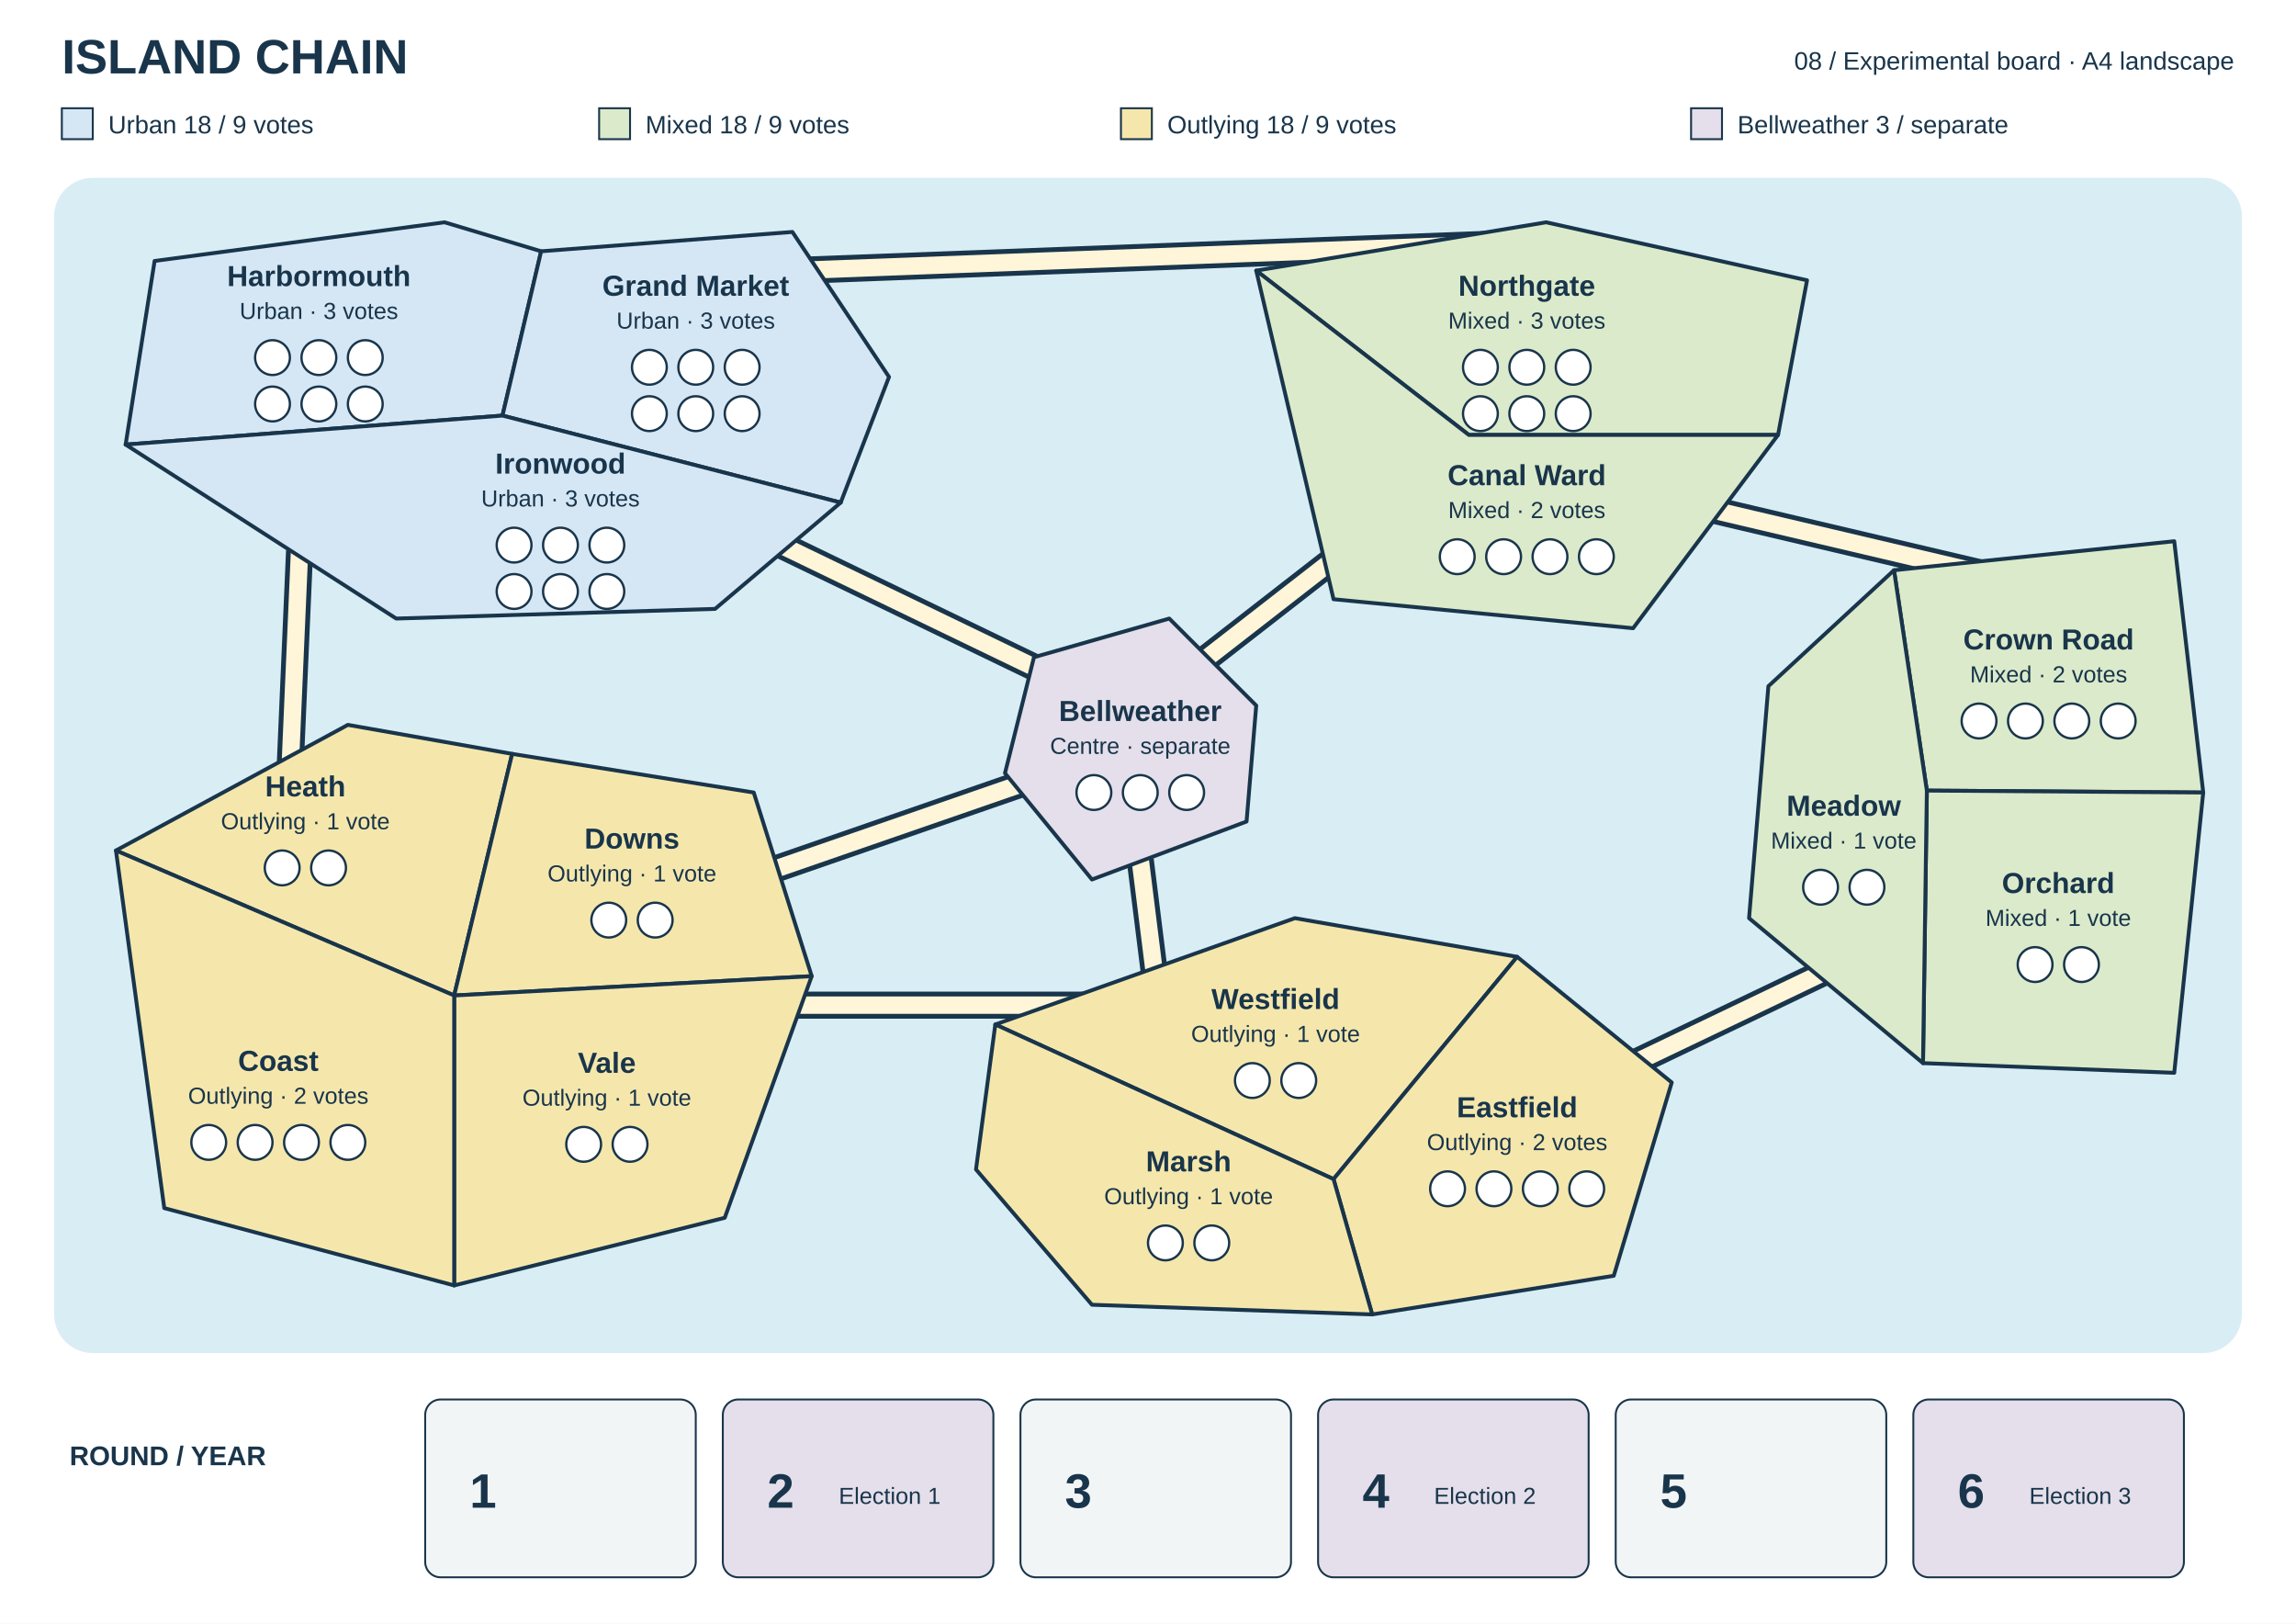
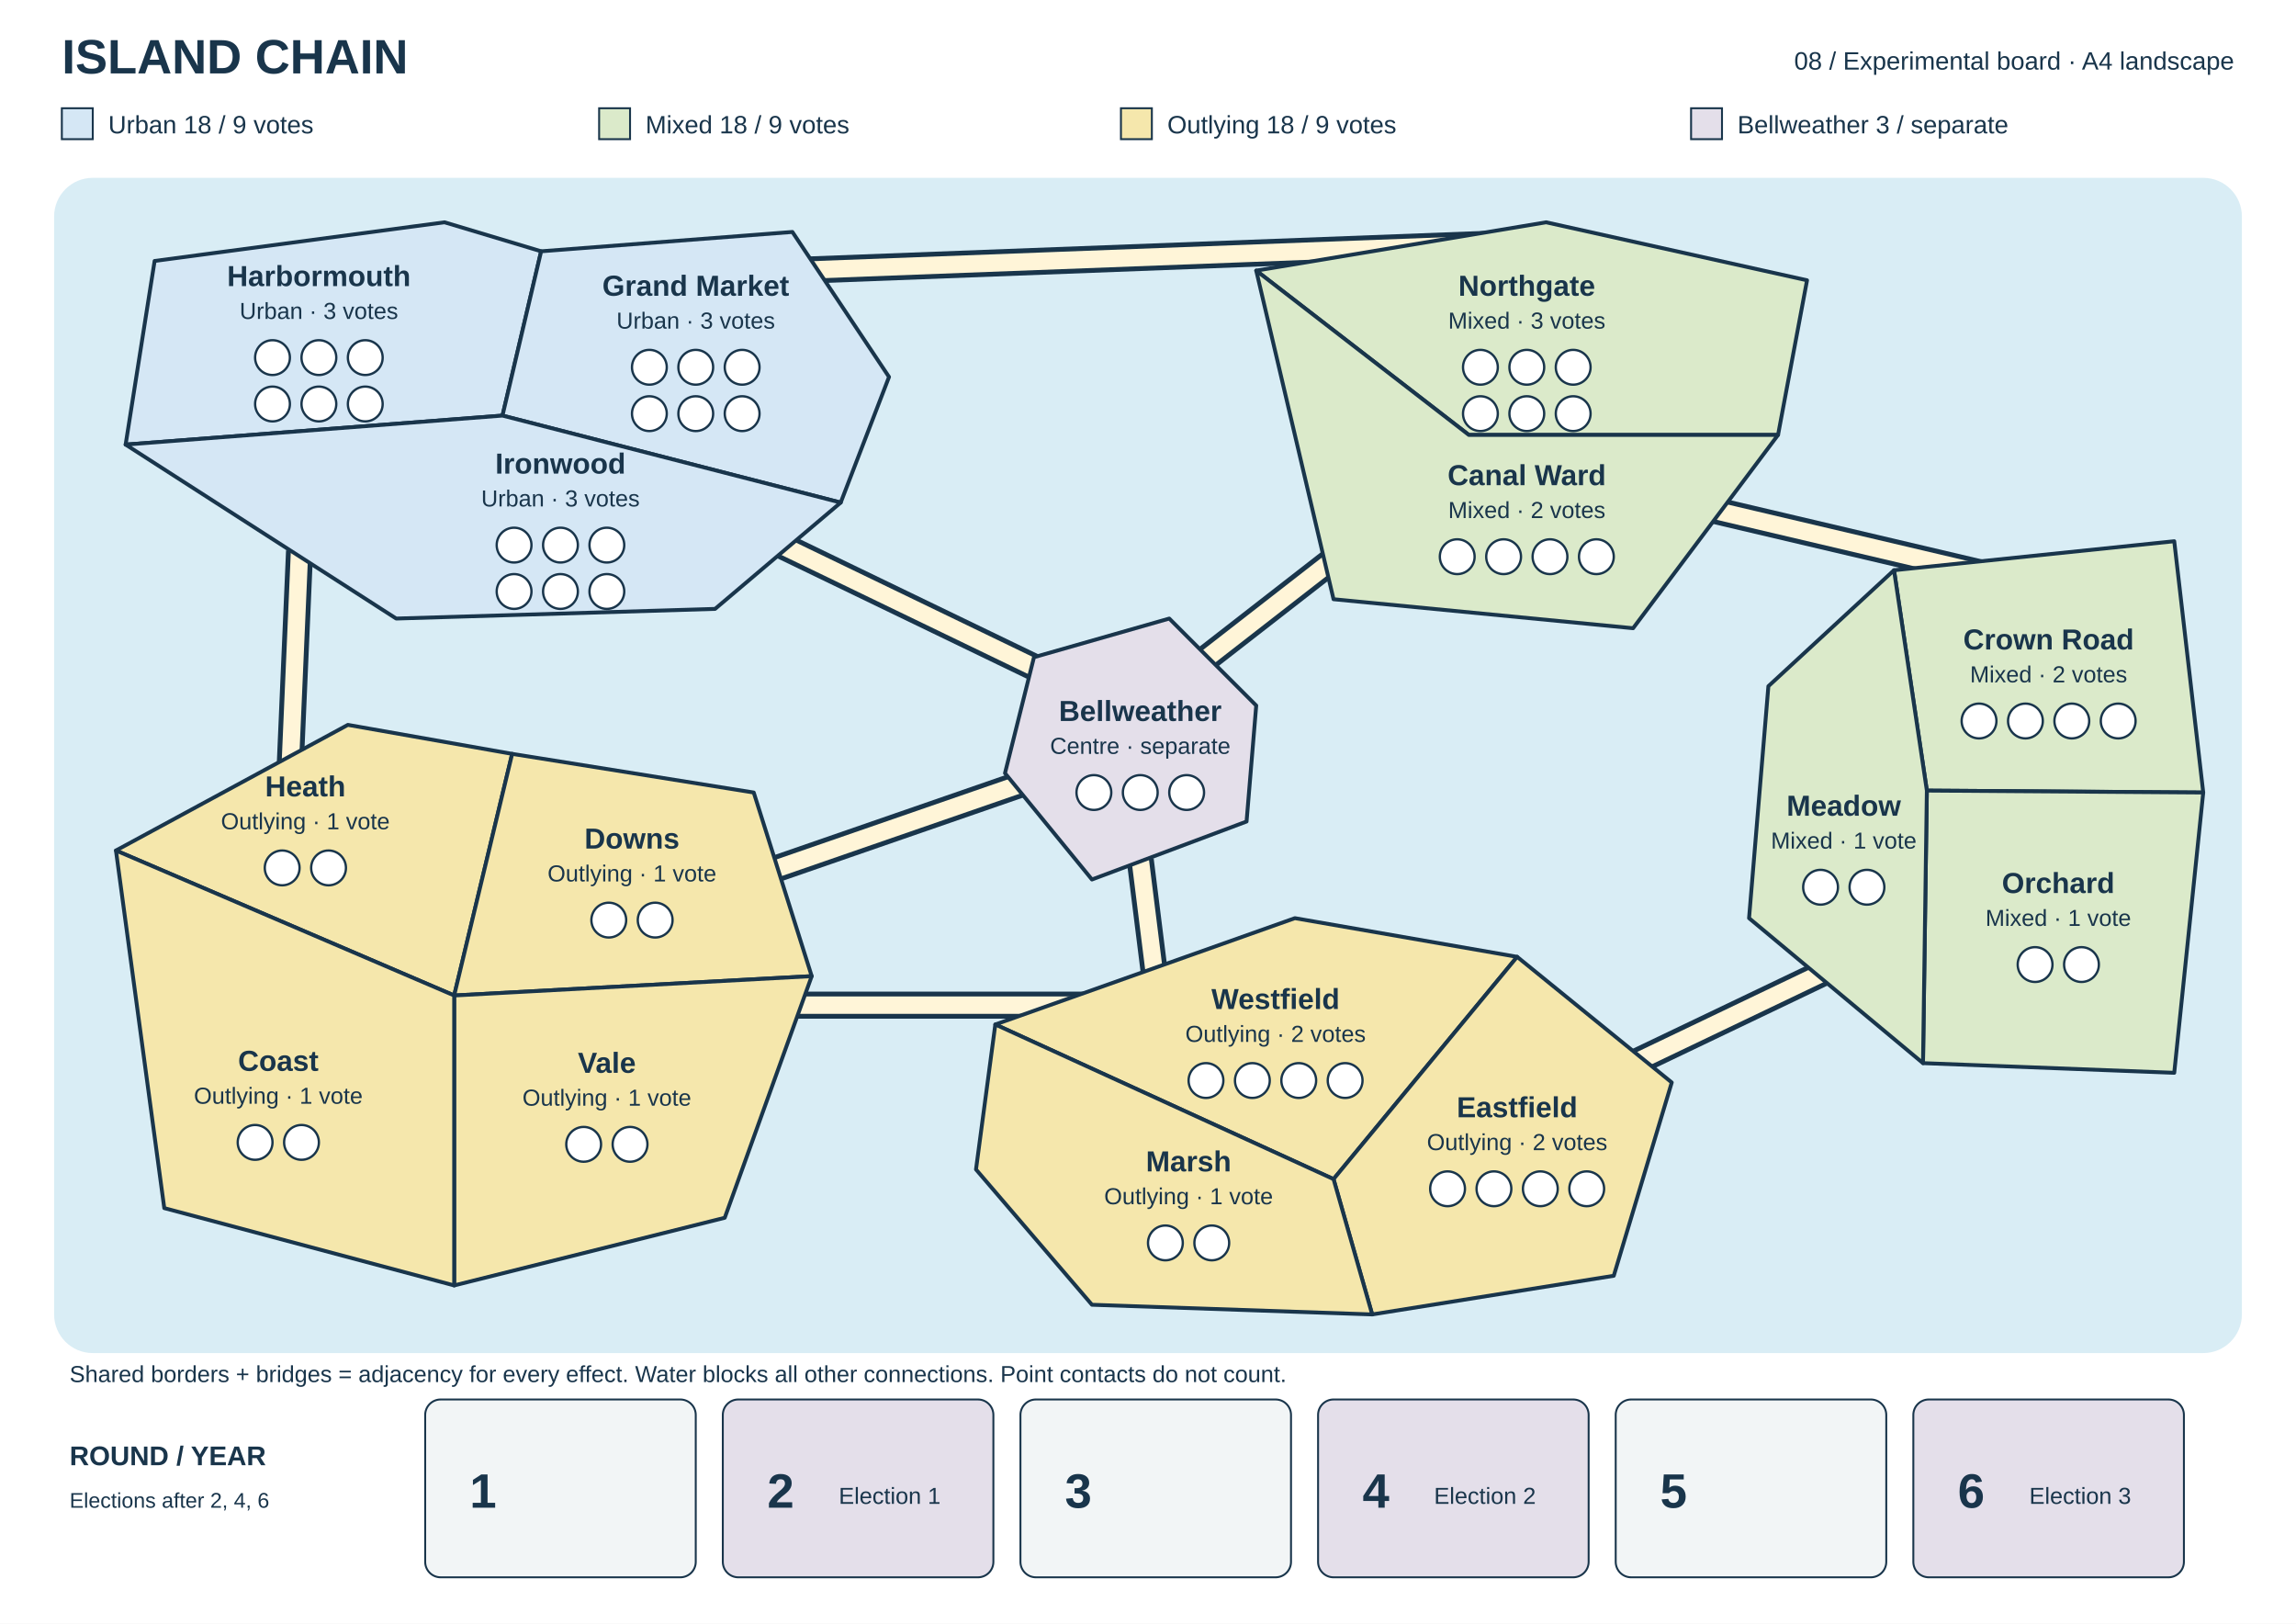
<svg xmlns="http://www.w3.org/2000/svg" width="297mm" height="210mm" viewBox="0 0 1188 840" role="img" aria-labelledby="title desc">
  <style>text{font-family:Arial,sans-serif;fill:#19354b}.name{font-size:15px;font-weight:700}.detail{font-size:12px}</style>
  <rect width="1188" height="840" fill="white" />
  <text x="32" y="38" font-size="25" font-weight="700">ISLAND CHAIN</text>
  <text x="1156" y="36" text-anchor="end" font-size="13">08 / Experimental board · A4 landscape</text>
  <rect x="32" y="56" width="16" height="16" fill="#d5e7f5" stroke="#19354b" />
  <text x="56" y="69" font-size="13">Urban 18 / 9 votes</text>
  <rect x="310" y="56" width="16" height="16" fill="#dbeaca" stroke="#19354b" />
  <text x="334" y="69" font-size="13">Mixed 18 / 9 votes</text>
  <rect x="580" y="56" width="16" height="16" fill="#f5e7ac" stroke="#19354b" />
  <text x="604" y="69" font-size="13">Outlying 18 / 9 votes</text>
  <rect x="875" y="56" width="16" height="16" fill="#e4dfea" stroke="#19354b" />
  <text x="899" y="69" font-size="13">Bellweather 3 / separate</text>
  <rect x="28" y="92" width="1132" height="608" rx="20" fill="#d9edf5" />
  <g data-bridge="B-D">
    <path d="M 410,140 L 780,126" stroke="#19354b" stroke-width="14" />
    <path d="M 410,140 L 780,126" stroke="#fff5d8" stroke-width="9" />
  </g>
  <g data-bridge="E-F">
    <path d="M 870,260 L 1040,300" stroke="#19354b" stroke-width="14" />
    <path d="M 870,260 L 1040,300" stroke="#fff5d8" stroke-width="9" />
  </g>
  <g data-bridge="H-J">
    <path d="M 950,500 L 835,555" stroke="#19354b" stroke-width="14" />
    <path d="M 950,500 L 835,555" stroke="#fff5d8" stroke-width="9" />
  </g>
  <g data-bridge="I-N">
    <path d="M 580,520 L 405,520" stroke="#19354b" stroke-width="14" />
    <path d="M 580,520 L 405,520" stroke="#fff5d8" stroke-width="9" />
  </g>
  <g data-bridge="L-C">
    <path d="M 150,400 L 155,285" stroke="#19354b" stroke-width="14" />
    <path d="M 150,400 L 155,285" stroke="#fff5d8" stroke-width="9" />
  </g>
  <g data-bridge="C-X">
    <path d="M 400,280 L 545,350" stroke="#19354b" stroke-width="14" />
    <path d="M 400,280 L 545,350" stroke="#fff5d8" stroke-width="9" />
  </g>
  <g data-bridge="E-X">
    <path d="M 715,270 L 625,340" stroke="#19354b" stroke-width="14" />
    <path d="M 715,270 L 625,340" stroke="#fff5d8" stroke-width="9" />
  </g>
  <g data-bridge="I-X">
    <path d="M 600,525 L 590,445" stroke="#19354b" stroke-width="14" />
    <path d="M 600,525 L 590,445" stroke="#fff5d8" stroke-width="9" />
  </g>
  <g data-bridge="M-X">
    <path d="M 400,450 L 530,405" stroke="#19354b" stroke-width="14" />
    <path d="M 400,450 L 530,405" stroke="#fff5d8" stroke-width="9" />
  </g>
  <g data-district="A">
    <polygon points="260.0,215.0 65.0,230.0 80.0,135.0 230.0,115.0 280.0,130.0" fill="#d5e7f5" stroke="#19354b" stroke-width="2" stroke-linejoin="round" />
    <text class="name" x="165" y="148" text-anchor="middle">Harbormouth</text>
    <text class="detail" x="165" y="165" text-anchor="middle">Urban · 3 votes</text>
    <circle cx="141.0" cy="185" r="9" fill="white" stroke="#19354b" stroke-width="1.2" />
    <circle cx="165.0" cy="185" r="9" fill="white" stroke="#19354b" stroke-width="1.2" />
    <circle cx="189.0" cy="185" r="9" fill="white" stroke="#19354b" stroke-width="1.2" />
    <circle cx="141.0" cy="209" r="9" fill="white" stroke="#19354b" stroke-width="1.2" />
    <circle cx="165.0" cy="209" r="9" fill="white" stroke="#19354b" stroke-width="1.2" />
    <circle cx="189.0" cy="209" r="9" fill="white" stroke="#19354b" stroke-width="1.2" />
  </g>
  <g data-district="B">
    <polygon points="260.0,215.0 280.0,130.0 410.0,120.0 460.0,195.0 435.0,260.0" fill="#d5e7f5" stroke="#19354b" stroke-width="2" stroke-linejoin="round" />
    <text class="name" x="360" y="153" text-anchor="middle">Grand Market</text>
    <text class="detail" x="360" y="170" text-anchor="middle">Urban · 3 votes</text>
    <circle cx="336.0" cy="190" r="9" fill="white" stroke="#19354b" stroke-width="1.2" />
    <circle cx="360.0" cy="190" r="9" fill="white" stroke="#19354b" stroke-width="1.2" />
    <circle cx="384.0" cy="190" r="9" fill="white" stroke="#19354b" stroke-width="1.2" />
    <circle cx="336.0" cy="214" r="9" fill="white" stroke="#19354b" stroke-width="1.2" />
    <circle cx="360.0" cy="214" r="9" fill="white" stroke="#19354b" stroke-width="1.2" />
    <circle cx="384.0" cy="214" r="9" fill="white" stroke="#19354b" stroke-width="1.2" />
  </g>
  <g data-district="C">
    <polygon points="260.0,215.0 435.0,260.0 370.0,315.0 205.0,320.0 65.0,230.0" fill="#d5e7f5" stroke="#19354b" stroke-width="2" stroke-linejoin="round" />
    <text class="name" x="290" y="245" text-anchor="middle">Ironwood</text>
    <text class="detail" x="290" y="262" text-anchor="middle">Urban · 3 votes</text>
    <circle cx="266.0" cy="282" r="9" fill="white" stroke="#19354b" stroke-width="1.2" />
    <circle cx="290.0" cy="282" r="9" fill="white" stroke="#19354b" stroke-width="1.2" />
    <circle cx="314.0" cy="282" r="9" fill="white" stroke="#19354b" stroke-width="1.2" />
    <circle cx="266.0" cy="306" r="9" fill="white" stroke="#19354b" stroke-width="1.2" />
    <circle cx="290.0" cy="306" r="9" fill="white" stroke="#19354b" stroke-width="1.2" />
    <circle cx="314.0" cy="306" r="9" fill="white" stroke="#19354b" stroke-width="1.2" />
  </g>
  <g data-district="D">
    <polygon points="760.0,225.0 650.0,140.0 800.0,115.0 935.0,145.0 920.0,225.0" fill="#dbeaca" stroke="#19354b" stroke-width="2" stroke-linejoin="round" />
    <text class="name" x="790" y="153" text-anchor="middle">Northgate</text>
    <text class="detail" x="790" y="170" text-anchor="middle">Mixed · 3 votes</text>
    <circle cx="766.0" cy="190" r="9" fill="white" stroke="#19354b" stroke-width="1.2" />
    <circle cx="790.0" cy="190" r="9" fill="white" stroke="#19354b" stroke-width="1.2" />
    <circle cx="814.0" cy="190" r="9" fill="white" stroke="#19354b" stroke-width="1.2" />
    <circle cx="766.0" cy="214" r="9" fill="white" stroke="#19354b" stroke-width="1.2" />
    <circle cx="790.0" cy="214" r="9" fill="white" stroke="#19354b" stroke-width="1.2" />
    <circle cx="814.0" cy="214" r="9" fill="white" stroke="#19354b" stroke-width="1.2" />
  </g>
  <g data-district="E">
    <polygon points="760.0,225.0 920.0,225.0 845.0,325.0 690.0,310.0 650.0,140.0" fill="#dbeaca" stroke="#19354b" stroke-width="2" stroke-linejoin="round" />
    <text class="name" x="790" y="251" text-anchor="middle">Canal Ward</text>
    <text class="detail" x="790" y="268" text-anchor="middle">Mixed · 2 votes</text>
    <circle cx="754.0" cy="288" r="9" fill="white" stroke="#19354b" stroke-width="1.2" />
    <circle cx="778.0" cy="288" r="9" fill="white" stroke="#19354b" stroke-width="1.2" />
    <circle cx="802.0" cy="288" r="9" fill="white" stroke="#19354b" stroke-width="1.2" />
    <circle cx="826.0" cy="288" r="9" fill="white" stroke="#19354b" stroke-width="1.2" />
  </g>
  <g data-district="F">
    <polygon points="997.0,409.0 980.0,295.0 1125.0,280.0 1140.0,410.0" fill="#dbeaca" stroke="#19354b" stroke-width="2" stroke-linejoin="round" />
    <text class="name" x="1060" y="336" text-anchor="middle">Crown Road</text>
    <text class="detail" x="1060" y="353" text-anchor="middle">Mixed · 2 votes</text>
    <circle cx="1024.0" cy="373" r="9" fill="white" stroke="#19354b" stroke-width="1.2" />
    <circle cx="1048.0" cy="373" r="9" fill="white" stroke="#19354b" stroke-width="1.2" />
    <circle cx="1072.0" cy="373" r="9" fill="white" stroke="#19354b" stroke-width="1.2" />
    <circle cx="1096.0" cy="373" r="9" fill="white" stroke="#19354b" stroke-width="1.2" />
  </g>
  <g data-district="G">
    <polygon points="997.0,409.0 1140.0,410.0 1125.0,555.0 995.0,550.0" fill="#dbeaca" stroke="#19354b" stroke-width="2" stroke-linejoin="round" />
    <text class="name" x="1065" y="462" text-anchor="middle">Orchard</text>
    <text class="detail" x="1065" y="479" text-anchor="middle">Mixed · 1 vote</text>
    <circle cx="1053.0" cy="499" r="9" fill="white" stroke="#19354b" stroke-width="1.2" />
    <circle cx="1077.0" cy="499" r="9" fill="white" stroke="#19354b" stroke-width="1.2" />
  </g>
  <g data-district="H">
    <polygon points="997.0,409.0 995.0,550.0 905.0,475.0 915.0,355.0 980.0,295.0" fill="#dbeaca" stroke="#19354b" stroke-width="2" stroke-linejoin="round" />
    <text class="name" x="954" y="422" text-anchor="middle">Meadow</text>
    <text class="detail" x="954" y="439" text-anchor="middle">Mixed · 1 vote</text>
    <circle cx="942.0" cy="459" r="9" fill="white" stroke="#19354b" stroke-width="1.2" />
    <circle cx="966.0" cy="459" r="9" fill="white" stroke="#19354b" stroke-width="1.2" />
  </g>
  <g data-district="I">
    <polygon points="690.0,610.0 515.0,530.0 670.0,475.0 785.0,495.0" fill="#f5e7ac" stroke="#19354b" stroke-width="2" stroke-linejoin="round" />
    <text class="name" x="660" y="522" text-anchor="middle">Westfield</text>
-     <text class="detail" x="660" y="539" text-anchor="middle">Outlying · 1 vote</text>
+     <text class="detail" x="660" y="539" text-anchor="middle">Outlying · 2 votes</text>
+     <circle cx="624.0" cy="559" r="9" fill="white" stroke="#19354b" stroke-width="1.2" />
    <circle cx="648.0" cy="559" r="9" fill="white" stroke="#19354b" stroke-width="1.2" />
    <circle cx="672.0" cy="559" r="9" fill="white" stroke="#19354b" stroke-width="1.2" />
+     <circle cx="696.0" cy="559" r="9" fill="white" stroke="#19354b" stroke-width="1.2" />
  </g>
  <g data-district="J">
    <polygon points="690.0,610.0 785.0,495.0 865.0,560.0 835.0,660.0 710.0,680.0" fill="#f5e7ac" stroke="#19354b" stroke-width="2" stroke-linejoin="round" />
    <text class="name" x="785" y="578" text-anchor="middle">Eastfield</text>
    <text class="detail" x="785" y="595" text-anchor="middle">Outlying · 2 votes</text>
    <circle cx="749.0" cy="615" r="9" fill="white" stroke="#19354b" stroke-width="1.2" />
    <circle cx="773.0" cy="615" r="9" fill="white" stroke="#19354b" stroke-width="1.2" />
    <circle cx="797.0" cy="615" r="9" fill="white" stroke="#19354b" stroke-width="1.2" />
    <circle cx="821.0" cy="615" r="9" fill="white" stroke="#19354b" stroke-width="1.2" />
  </g>
  <g data-district="K">
    <polygon points="690.0,610.0 710.0,680.0 565.0,675.0 505.0,605.0 515.0,530.0" fill="#f5e7ac" stroke="#19354b" stroke-width="2" stroke-linejoin="round" />
    <text class="name" x="615" y="606" text-anchor="middle">Marsh</text>
    <text class="detail" x="615" y="623" text-anchor="middle">Outlying · 1 vote</text>
    <circle cx="603.0" cy="643" r="9" fill="white" stroke="#19354b" stroke-width="1.2" />
    <circle cx="627.0" cy="643" r="9" fill="white" stroke="#19354b" stroke-width="1.2" />
  </g>
  <g data-district="L">
    <polygon points="235.0,515.0 60.0,440.0 180.0,375.0 265.0,390.0" fill="#f5e7ac" stroke="#19354b" stroke-width="2" stroke-linejoin="round" />
    <text class="name" x="158" y="412" text-anchor="middle">Heath</text>
    <text class="detail" x="158" y="429" text-anchor="middle">Outlying · 1 vote</text>
    <circle cx="146.0" cy="449" r="9" fill="white" stroke="#19354b" stroke-width="1.2" />
    <circle cx="170.0" cy="449" r="9" fill="white" stroke="#19354b" stroke-width="1.2" />
  </g>
  <g data-district="M">
    <polygon points="235.0,515.0 265.0,390.0 390.0,410.0 420.0,505.0" fill="#f5e7ac" stroke="#19354b" stroke-width="2" stroke-linejoin="round" />
    <text class="name" x="327" y="439" text-anchor="middle">Downs</text>
    <text class="detail" x="327" y="456" text-anchor="middle">Outlying · 1 vote</text>
    <circle cx="315.0" cy="476" r="9" fill="white" stroke="#19354b" stroke-width="1.2" />
    <circle cx="339.0" cy="476" r="9" fill="white" stroke="#19354b" stroke-width="1.2" />
  </g>
  <g data-district="N">
    <polygon points="235.0,515.0 420.0,505.0 375.0,630.0 235.0,665.0" fill="#f5e7ac" stroke="#19354b" stroke-width="2" stroke-linejoin="round" />
    <text class="name" x="314" y="555" text-anchor="middle">Vale</text>
    <text class="detail" x="314" y="572" text-anchor="middle">Outlying · 1 vote</text>
    <circle cx="302.0" cy="592" r="9" fill="white" stroke="#19354b" stroke-width="1.2" />
    <circle cx="326.0" cy="592" r="9" fill="white" stroke="#19354b" stroke-width="1.2" />
  </g>
  <g data-district="O">
    <polygon points="235.0,515.0 235.0,665.0 85.0,625.0 60.0,440.0" fill="#f5e7ac" stroke="#19354b" stroke-width="2" stroke-linejoin="round" />
    <text class="name" x="144" y="554" text-anchor="middle">Coast</text>
-     <text class="detail" x="144" y="571" text-anchor="middle">Outlying · 2 votes</text>
-     <circle cx="108.0" cy="591" r="9" fill="white" stroke="#19354b" stroke-width="1.2" />
+     <text class="detail" x="144" y="571" text-anchor="middle">Outlying · 1 vote</text>
    <circle cx="132.0" cy="591" r="9" fill="white" stroke="#19354b" stroke-width="1.2" />
    <circle cx="156.0" cy="591" r="9" fill="white" stroke="#19354b" stroke-width="1.2" />
-     <circle cx="180.0" cy="591" r="9" fill="white" stroke="#19354b" stroke-width="1.2" />
  </g>
  <g data-district="X">
    <polygon points="535.0,340.0 605.0,320.0 650.0,365.0 645.0,425.0 565.0,455.0 520.0,400.0" fill="#e4dfea" stroke="#19354b" stroke-width="2" stroke-linejoin="round" />
    <text class="name" x="590" y="373" text-anchor="middle">Bellweather</text>
    <text class="detail" x="590" y="390" text-anchor="middle">Centre · separate</text>
    <circle cx="566.0" cy="410" r="9" fill="white" stroke="#19354b" stroke-width="1.2" />
    <circle cx="590.0" cy="410" r="9" fill="white" stroke="#19354b" stroke-width="1.2" />
    <circle cx="614.0" cy="410" r="9" fill="white" stroke="#19354b" stroke-width="1.2" />
  </g>
+   <text x="36" y="715" font-size="12">Shared borders + bridges = adjacency for every effect. Water blocks all other connections. Point contacts do not count.</text>
  <text x="36" y="758" font-size="14" font-weight="700">ROUND / YEAR</text>
+   <text x="36" y="780" font-size="11">Elections after 2, 4, 6</text>
  <rect x="220" y="724" width="140" height="92" rx="8" fill="#f2f5f6" stroke="#19354b" />
  <text x="243" y="780" font-size="25" font-weight="700">1</text>
  <rect x="374" y="724" width="140" height="92" rx="8" fill="#e4dfea" stroke="#19354b" />
  <text x="397" y="780" font-size="25" font-weight="700">2</text>
  <text x="434" y="778" font-size="12">Election 1</text>
  <rect x="528" y="724" width="140" height="92" rx="8" fill="#f2f5f6" stroke="#19354b" />
  <text x="551" y="780" font-size="25" font-weight="700">3</text>
  <rect x="682" y="724" width="140" height="92" rx="8" fill="#e4dfea" stroke="#19354b" />
  <text x="705" y="780" font-size="25" font-weight="700">4</text>
  <text x="742" y="778" font-size="12">Election 2</text>
  <rect x="836" y="724" width="140" height="92" rx="8" fill="#f2f5f6" stroke="#19354b" />
  <text x="859" y="780" font-size="25" font-weight="700">5</text>
  <rect x="990" y="724" width="140" height="92" rx="8" fill="#e4dfea" stroke="#19354b" />
  <text x="1013" y="780" font-size="25" font-weight="700">6</text>
  <text x="1050" y="778" font-size="12">Election 3</text>
</svg>
